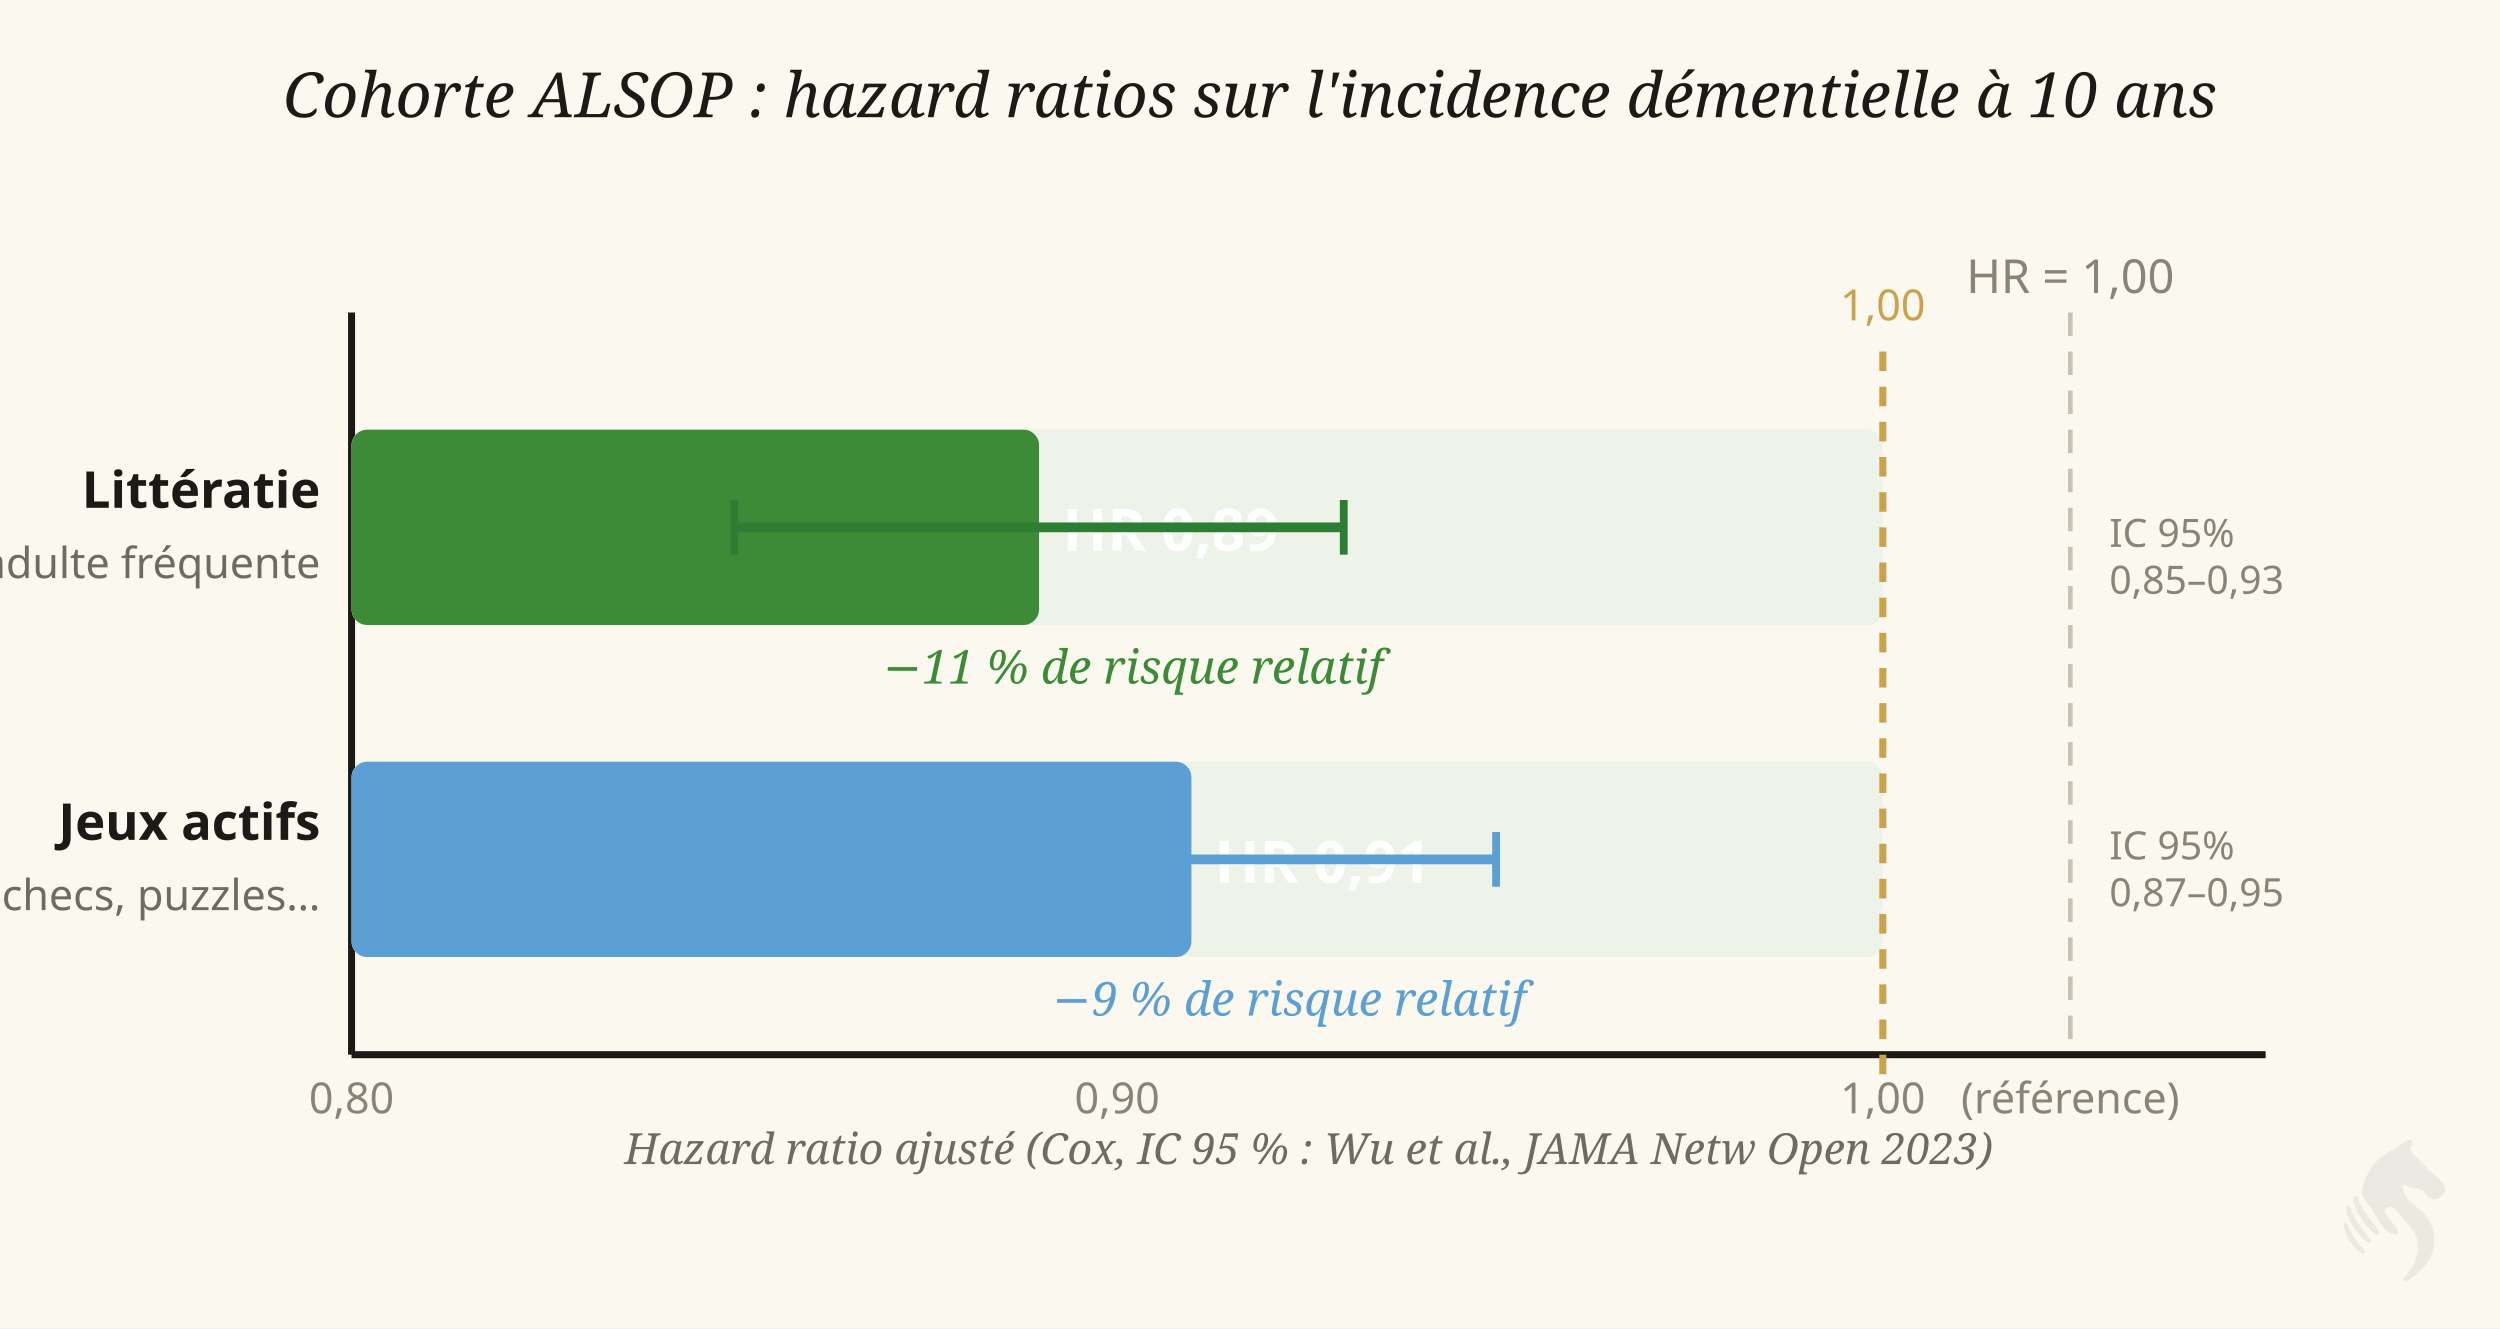
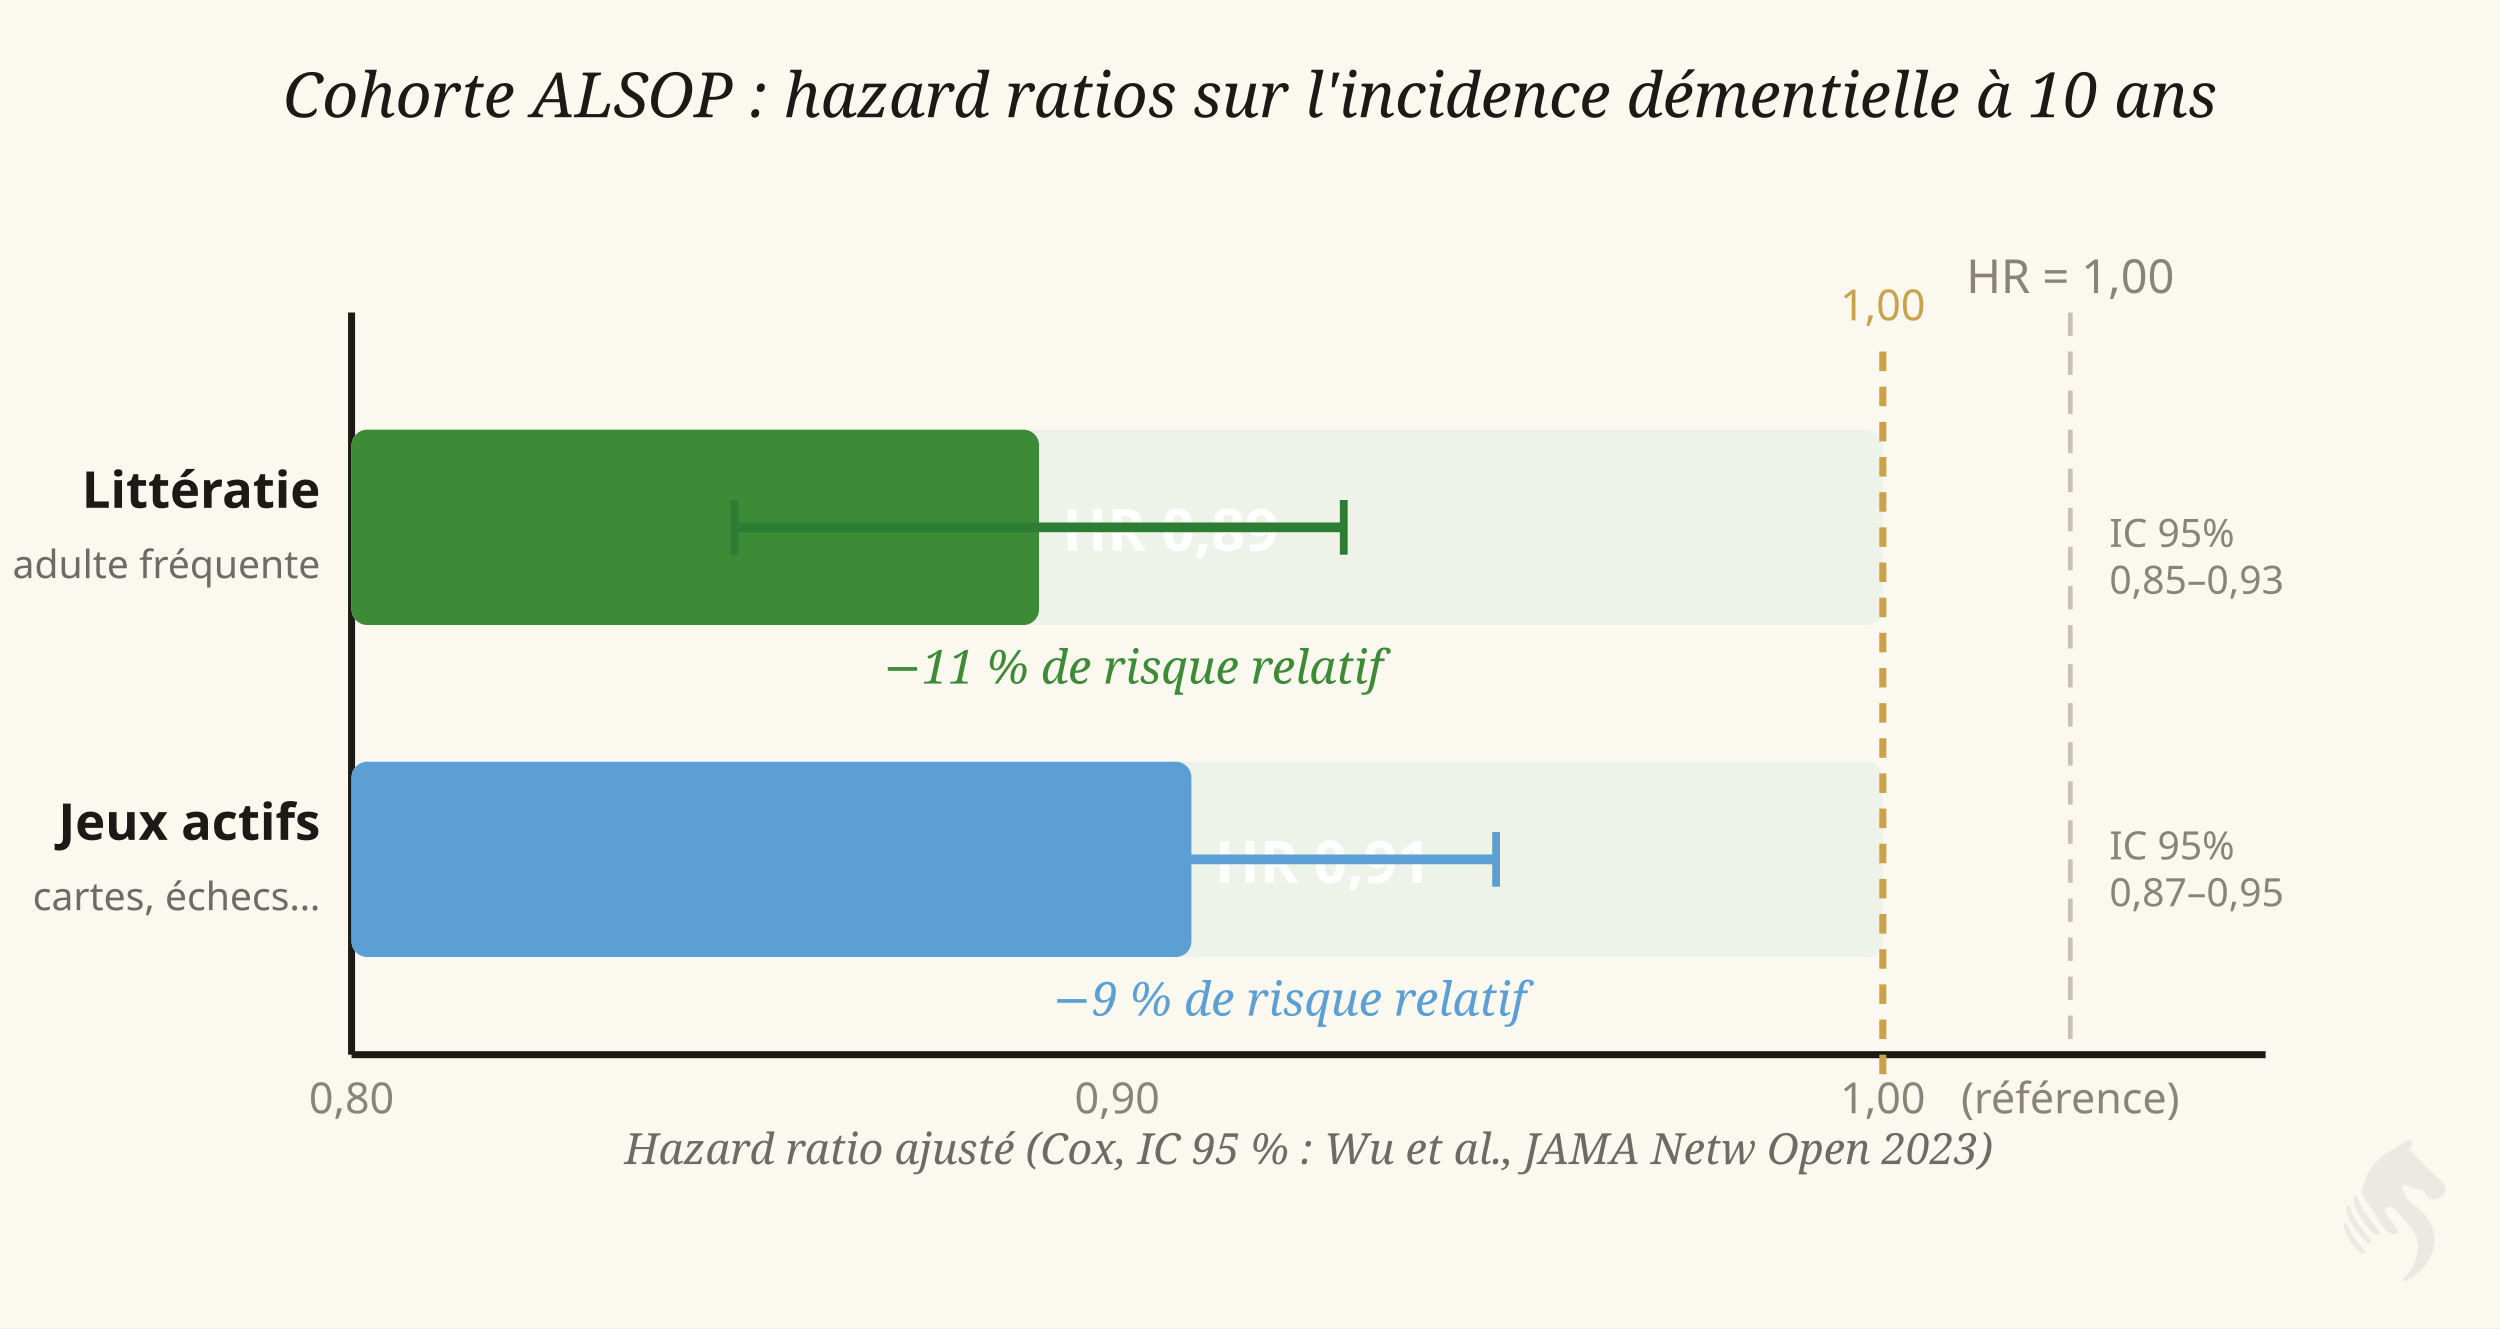
<svg xmlns="http://www.w3.org/2000/svg" width="640" height="340" viewBox="0 0 640 340" role="img" aria-labelledby="alz1">
  <rect width="640" height="340" fill="#faf8ef" />
  <text x="320" y="30" text-anchor="middle" font-family="Georgia, serif" font-size="16" font-style="italic" fill="#1c1a16">Cohorte ALSOP : hazard ratios sur l'incidence démentielle à 10 ans</text>
  <line x1="90" y1="270" x2="580" y2="270" stroke="#1c1a16" stroke-width="1.8" />
  <line x1="90" y1="80" x2="90" y2="270" stroke="#1c1a16" stroke-width="1.8" />
  <line x1="530" y1="80" x2="530" y2="270" stroke="#c9c2b4" stroke-width="1.2" stroke-dasharray="6 4" />
  <text x="530" y="75" text-anchor="middle" font-family="system-ui, sans-serif" font-size="12" fill="#8a8478">HR = 1,00</text>
  <text x="530" y="285" text-anchor="middle" font-family="system-ui, sans-serif" font-size="11" fill="#8a8478">(référence)</text>
  <rect x="90" y="110" width="392" height="50" rx="4" fill="#eef3e9" stroke="none" />
  <rect x="90" y="110" width="176" height="50" rx="4" fill="#3d8b37" />
  <text x="82" y="130" text-anchor="end" font-family="system-ui, sans-serif" font-size="13" font-weight="700" fill="#1c1a16">Littératie</text>
-   <text x="82" y="148" text-anchor="end" font-family="system-ui, sans-serif" font-size="11" fill="#6e6a64">adulte fréquente</text>
+   <text x="82" y="148" text-anchor="end" font-family="system-ui, sans-serif" font-size="10" fill="#6e6a64">adulte fréquente</text>
  <text x="272" y="141" font-family="system-ui, sans-serif" font-size="15" font-weight="800" fill="#fff">HR 0,89</text>
  <text x="290" y="175" text-anchor="middle" font-family="Georgia, serif" font-size="12" font-style="italic" fill="#3d8b37">−11 % de risque relatif</text>
  <rect x="90" y="195" width="392" height="50" rx="4" fill="#eef3e9" stroke="none" />
  <rect x="90" y="195" width="215" height="50" rx="4" fill="#5b9fd4" />
  <text x="82" y="215" text-anchor="end" font-family="system-ui, sans-serif" font-size="13" font-weight="700" fill="#1c1a16">Jeux actifs</text>
-   <text x="82" y="233" text-anchor="end" font-family="system-ui, sans-serif" font-size="11" fill="#6e6a64">cartes, échecs, puzzles…</text>
+   <text x="82" y="233" text-anchor="end" font-family="system-ui, sans-serif" font-size="10" fill="#6e6a64">cartes, échecs…</text>
  <text x="311" y="226" font-family="system-ui, sans-serif" font-size="15" font-weight="800" fill="#fff">HR 0,91</text>
  <text x="330" y="260" text-anchor="middle" font-family="Georgia, serif" font-size="12" font-style="italic" fill="#5b9fd4">−9 % de risque relatif</text>
  <line x1="482" y1="90" x2="482" y2="275" stroke="#c9a24b" stroke-width="1.8" stroke-dasharray="5 4" />
  <text x="482" y="82" text-anchor="middle" font-family="system-ui, sans-serif" font-size="11" fill="#c9a24b">1,00</text>
  <text x="90" y="285" text-anchor="middle" font-family="system-ui, sans-serif" font-size="11" fill="#8a8478">0,80</text>
  <text x="286" y="285" text-anchor="middle" font-family="system-ui, sans-serif" font-size="11" fill="#8a8478">0,90</text>
  <text x="482" y="285" text-anchor="middle" font-family="system-ui, sans-serif" font-size="11" fill="#8a8478">1,00</text>
  <text x="335" y="298" text-anchor="middle" font-family="Georgia, serif" font-size="11" font-style="italic" fill="#6e6a64">Hazard ratio ajusté (Cox, IC 95 % : Wu et al., JAMA Netw Open 2023)</text>
  <line x1="188" y1="135" x2="344" y2="135" stroke="#2e7d34" stroke-width="2.5" />
  <line x1="188" y1="128" x2="188" y2="142" stroke="#2e7d34" stroke-width="2" />
  <line x1="344" y1="128" x2="344" y2="142" stroke="#2e7d34" stroke-width="2" />
  <line x1="227" y1="220" x2="383" y2="220" stroke="#5b9fd4" stroke-width="2.5" />
  <line x1="227" y1="213" x2="227" y2="227" stroke="#5b9fd4" stroke-width="2" />
  <line x1="383" y1="213" x2="383" y2="227" stroke="#5b9fd4" stroke-width="2" />
  <text x="540" y="140" font-family="system-ui, sans-serif" font-size="10" fill="#8a8478">IC 95%</text>
  <text x="540" y="152" font-family="system-ui, sans-serif" font-size="10" fill="#8a8478">0,85–0,93</text>
  <text x="540" y="220" font-family="system-ui, sans-serif" font-size="10" fill="#8a8478">IC 95%</text>
  <text x="540" y="232" font-family="system-ui, sans-serif" font-size="10" fill="#8a8478">0,87–0,95</text>
  <g id="wm" opacity="0.07" transform="translate(600.0,291.9) scale(0.0416)" aria-hidden="true">
    <g fill="#1e1e1e" fill-rule="evenodd">
      <path d="M411.5-.5h-16a76 76 0 0 0-24.5 12q-.62-.7-1.5-1l-2 4a4 4 0 0 1-1.5-1 7 7 0 0 1-2.5 3.5 253 253 0 0 0-17 13q-1.42.93-2.5-.5-5.2 7.95-14.5 9a9.4 9.4 0 0 1-4 6q2.3.02 1.5 2A461 461 0 0 1 278.5 73q-13.2 7.95-26 16.5-1.59-1.38 0-3-2.35.35-4 2 .9.98 2 2-92.12 67.08-125.5 177a1316 1316 0 0 0-10 44 51.2 51.2 0 0 0 4.5 31q.1 3.33-2 1l4.5 11q1-2 2 0l5 10 1-1q6 10.95 13 21a651 651 0 0 1 18.5 25 3.4 3.4 0 0 1 1.5-3q21.52 33 43 66 .3 3.4-2.5 1v2a1542 1542 0 0 1 21 32q1 0 1 1a319 319 0 0 0 25 35 160 160 0 0 0 27 25 3.1 3.1 0 0 1 1-3q23.18 14.62 49 5.5 5-2.83 4-8.5-.15-4.6-1.5-9a618 618 0 0 0-55.5-73.5q3-.91 5 1.5a23.5 23.5 0 0 0-7-9q.63 2.4 2 4.5-.17 2.58-1.5.5a364 364 0 0 1-17.5-26.5 50 50 0 0 1-4.5-22.5q.9-4.71 3-9 .63 1.88 2.5 2a7 7 0 0 1 2-3q9.28-8.1 22-8a86 86 0 0 1 23 4.5 11 11 0 0 1 3 4.5q2.58-1.75 5 .5l21.5 23.5q.74 1.95.5 4 3.56 1 6 4a1094 1094 0 0 0 30 34.5l-1 1q3.7 2.7 7.5 5.5a23 23 0 0 1 2 5l5 3a22 22 0 0 0 5.5 8 11.5 11.5 0 0 0 4 4 3.9 3.9 0 0 0-2-3.5q1.7-1.12 3 .5a705 705 0 0 1 42 57.5q-.65 1.46-2 1.5a169 169 0 0 1 10 19 3.8 3.8 0 0 0-.5 4q1 2 2 0 1.4 2.05 2.5 4-.25-2.55.5-5a185 185 0 0 1 11 83q-1 2-2 0a9 9 0 0 0-1.5-4v9a2.3 2.3 0 0 0 1.5-1q.75 10.55-1 21a337 337 0 0 1-18 56l-2.5 3q-1.2-.69-1-2a36 36 0 0 0-4 7 5.2 5.2 0 0 0 3.5-4 4.3 4.3 0 0 1 0 4 350 350 0 0 1-33 52 1108 1108 0 0 1-30 35q-7.17 20.32 13.5 14.5a34 34 0 0 1 6-3 1496 1496 0 0 1 54-37 942 942 0 0 0 29-27q1.25-1.03 2 .5a11 11 0 0 0-3 4q1.35-1.65 2.5 0a29 29 0 0 1 4.5-6 40 40 0 0 0 9-10.5l6-4-1-1a25 25 0 0 1 8.5-7.5q-1.47-2.67 1-5 .22 4.17 2.5 1.5-1.94-3.13 2-4l-1-1q1.48-3.25 4-5.5a8 8 0 0 0-3-1q37.8-53.63 47.5-119 8.4-83.08-38-152a364 364 0 0 0-28-35q-1.03-1.25.5-2 3.58 2.23 2-1l-4-2a5 5 0 0 1-3-.5 484 484 0 0 0-70-58q-.7-.62-1-1.5 1.05-.43 2-1v-3a6 6 0 0 1-5-2q-.66-.1-1 .5 3.72 2.61 0 3-34.57-32.88-46-79.5.2-2.3 2-3v-4q-1.94 5.58-3.5 0-1-9 0-18 2.16-6.4 8.5-8a78 78 0 0 1 22 7.5 403 403 0 0 0 66 18l9 3q-2.45.75-5 .5-1.59 1.6 0 3a16 16 0 0 1 6.5-1 7.3 7.3 0 0 1 2 3q1.38-2.6 3.5-2-1.1-2.32-4-2.5 15.09-2.3 25.5 8.5 5.35 10.23 10 21 12.95 20.94 36.5 28.5-1.88.63-2 2.5a30 30 0 0 0 12.5 3q4.43-.1 8-2 3.2 3.87 5.5-1 1.2.69 1 2a39 39 0 0 0 4.5-2l1 1q.69-1.87-1.5-2.5a12 12 0 0 0 7-3q1.88-1.1 3 .5 2.22-3.62 6-2a8.7 8.7 0 0 1 3-4 41 41 0 0 1 12-6.5l-2-1 5.5-3.5q.62.7 1.5 1 1.82-1.15 0-2.5 1.42-.93 2.5.5a5.8 5.8 0 0 1 .5-4 39 39 0 0 1 6-4.5q-1.55-2.25.5-4.5 3.25-3.5 5-8 1.38-.64 2.5-1-.8-1.05-2-1.5 1.85-5.82 3-11.5v-10h-1q-.85 6-2.5 12-.16-4.46.5-9a63 63 0 0 0-12.5-31 478 478 0 0 0-45.5-44.5q3.06.72 6 2.5-3.15-3.9-7-7.5l1-1q-1.4-1.05-2 .5 1.77 2.4-.5 4a781 781 0 0 1-67.5-65.5l1-.5a29 29 0 0 0 7 6 93 93 0 0 0-14-15 24.5 24.5 0 0 0-9-9.5l1-1a44 44 0 0 0-7-4.5q1.44 2.2 3.5 4 1 1.5 0 3l-72-76q-5.34-7.85 1.5-14.5 1.98-.8 2 1.5a69 69 0 0 1 6-3.5q-1.95-1.94 0-3.5a31 31 0 0 0 6-12q2.05.24 4-.5a79 79 0 0 0-1.5-17.5 94 94 0 0 0-5-10l-1 1a87 87 0 0 0-5.5-3" />
      <path d="M325.5 44.5q-3.85 1.03-7 3.5a4.2 4.2 0 0 1-4.5-.5q-2.75 2.49-3.5 6-6.97 2.94-14 6-6.75 3.75-13.5 8-.62-.7-1.5-1a37.6 37.6 0 0 1-17 10.5 263 263 0 0 0-12 9.5q-1.59 1.62 0 3 12.8-8.55 26-16.5A461 461 0 0 0 327 46.5q.8-1.98-1.5-2m148 86-21-24a209 209 0 0 1-21-21.5l-8.5-8.5q-4.8-3.3-6-9-9.1-4.3-11.5-13a13 13 0 0 0 3-6q-.02-2.3-2-1.5-6.84 6.65-1.5 14.5l72 76q1-1.5 0-3a20 20 0 0 1-3.5-4m89 86a198 198 0 0 0-17.5-15q.4-2.17-.5-4-3.63-1.2-7-3a26 26 0 0 0-6-6 430 430 0 0 1-27-27.5 2.4 2.4 0 0 0-2-.5 29 29 0 0 1-7-6l-1 .5a781 781 0 0 0 67.5 65.5q2.27-1.6.5-4m-314-128a247 247 0 0 0-42 35.5 14.5 14.5 0 0 1-5 4l1 1a9.3 9.3 0 0 1-6 2.5 76 76 0 0 1-16 20q.3.88 1 1.5a9.4 9.4 0 0 0-5.5 6.5q-1-2-2 0-.93 1.42.5 2.5a25 25 0 0 0-6.5 8.5q-1.6 1.05-3.5 1.5 1.21.45 2 1.5a43 43 0 0 0-7 10 352 352 0 0 0-19.5 37 2.9 2.9 0 0 1-2.5 1 3.3 3.3 0 0 0 2 1.5 47 47 0 0 1-3.5 5.5l-12 34q-.98-1.8-1.5 0 1.4 1.9.5 4a33 33 0 0 1-3.5 5.5q.78.84 1 2a212 212 0 0 0-10 49.5 36 36 0 0 0 7 20q2.1 2.33 2-1a51.2 51.2 0 0 1-4.5-31 1316 1316 0 0 1 10-44q33.38-109.92 125.5-177-1.1-1.02-2-2m376 206q-.5-10.25-5-19.5 1.5-4.37-1.5-.5l-6.5-11q-5.55-3.6-7.5-10l-1 1q-3.75-5.75-9.5-9.5l1-1a850 850 0 0 0-9-7q1.14-2.04-1.5-3.5-1.08 1.43-2.5.5-2.84-1.65-2-4a5 5 0 0 0-3-.5 5 5 0 0 0-.5-3l-1 1a7 7 0 0 0-4.5-3 21 21 0 0 0-6-2.5 478 478 0 0 1 45.5 44.5 63 63 0 0 1 12.5 31q-.66 4.54-.5 9 1.65-6 2.5-12m-259 3v-1q-2.22-5.79 1-11.5l-2-2a67 67 0 0 0 1.5-5.5q.93 7.1 3.5 1-2.43-3.37 2-4a4.3 4.3 0 0 1 2.5 3q.45-1.21 1.5-2 2.3.75 4 2a326 326 0 0 1 28 10.5q11.4 3.22 23 6 1.05 1.6 1.5 3.5 1-4 2 0 1.08-1.43 2.5-.5-1.81 1.35 0 2.5 3.25-.47 7-2 1.85.03 3 1 5.83.22 11 2h5q2.55.25 5-.5l-9-3a403 403 0 0 1-66-18 78 78 0 0 0-22-7.5q-6.34 1.6-8.5 8-1 9 0 18 1.56 5.58 3.5 0m109 6a4.7 4.7 0 0 1 4 3q3.6-3.98 6 1l1-2 4 2a65 65 0 0 1 7.5 10q1.1 3.55 2.5 7-1.77 2.95 2 4 13.35 23.91 39 33 .12-1.87 2-2.5-23.55-7.56-36.5-28.5a305 305 0 0 0-10-21q-10.41-10.8-25.5-8.5 2.9.18 4 2.5m-410 86a9 9 0 0 0 1.5-4 310 310 0 0 0 37.5 86q-1.1 1.02-2 2a40 40 0 0 0 8.5 12 139 139 0 0 0 15 21q2.31 2.97 1.5 6 5.9 1.14 7.5 7 5.7 2.47 5 8 3.8 1.06 6.5 4 20.24 25.5 46 45.5a39 39 0 0 0 20 5 46 46 0 0 1 9-7.5 818 818 0 0 1-10-21.5q1.43-1.08.5-2.5a27 27 0 0 1-3.5-2 185 185 0 0 0-16-23.5q1.43-1.08.5-2.5a13.3 13.3 0 0 1-5.5-5 617 617 0 0 0-22.5-29v-4l-1 1a13 13 0 0 1-4.5-6 11.5 11.5 0 0 1-4-4q-.03 2.3-2 1.5A471 471 0 0 1 97 390.5q-1.8-3.04-.5-6 1.02.54 2 1a9 9 0 0 0-2-4.5q3.83-2.28-1-2.5a597 597 0 0 1-7-18.5l2-1a3.3 3.3 0 0 1-2-3.5 3.1 3.1 0 0 1-3-1q-7.35-19.46-24-8 1.03 2.34-.5 5a97 97 0 0 0 3.5 38" />
      <path d="M365.5 301.5q-1.8.7-2 3 11.43 46.62 46 79.5 3.72-.39 0-3 .34-.6 1-.5-2.4-2.22-5-4.5l2-2q-2.45-.75-5-.5a8.4 8.4 0 0 0-.5-4q-1.72 1.44-3-1a28 28 0 0 1-3.5-6q-.5 2-1 0a143 143 0 0 1-18-31q-6.22-11.64-9-27a7 7 0 0 0-2-3m-211 174a45 45 0 0 1-9.5-15q-1 2-2 0a41 41 0 0 0-6-9l-1-5-1 1a989 989 0 0 1-17.5-25.5q.7-.62 1-1.5a7.7 7.7 0 0 1-5-6 163 163 0 0 1-15-29q-.98-.46-2-1-1.3 2.96.5 6a471 471 0 0 0 55.5 86.5q1.97.8 2-1.5m-90-86q-2.05 2.77 1.5 4 3.6 16.25 9.5 30.5-2.48 3.62 2 3.5 3.65 9.3 8 18.5l-1 1a11.4 11.4 0 0 1 6 8q-.7.62-1 1.5a10.5 10.5 0 0 1 3.5 5l1-1a62 62 0 0 0 7.5 13q.9-.98 2-2a310 310 0 0 1-37.5-86 9 9 0 0 1-1.5 4m48 210a3.9 3.9 0 0 0-2-3.5q1.7-1.12 3 .5a127 127 0 0 0 39 32q11.3 4.6 8.5-7a147 147 0 0 0-17-32 1467 1467 0 0 0-40-51 554 554 0 0 1-48.5-75l1-1q.84 5.22 6 5a51.6 51.6 0 0 1-11.5-27l-1 2a159 159 0 0 0-11-31 14.3 14.3 0 0 0-10.5-8q-3.2.01-6 1.5-2.85 3.45-6 6.5-.87 16.85 3 33.5a3.6 3.6 0 0 1-2 2q1.38.56 2.5 1.5 3.15 9.81 6.5 19.5-1.21.45-2 1.5a29 29 0 0 0 5.5 7A256 256 0 0 0 55.5 525l-2 1a6.4 6.4 0 0 0 4 1.5 332 332 0 0 0 38.5 53l3.5 5.5-1 1q1.9 1.67 3.5.5a36 36 0 0 0 10.5 12m303-214q-.95.57-2 1 .3.88 1 1.5a484 484 0 0 1 70 58q1.42.72 3 .5a43 43 0 0 0-10-12.5l1-1q-2.66 1.47-5-1a36 36 0 0 0-10-10q1.81-1.35 0-2.5a8 8 0 0 1-3.5 0q-4.57-5.7-10-8a13 13 0 0 0-6.5-5.5 11.5 11.5 0 0 1-3.5-4.5q-.62.7-1.5 1a17.7 17.7 0 0 0-8-5.5q-2.84-1.65-2-4-7.47-2.25-13-7.5m-254 24a526 526 0 0 1 23.5 37 55 55 0 0 1 9 15l1-1a65 65 0 0 0 8.5 13q2.8 2.4 2.5-1-21.48-33-43-66a3.4 3.4 0 0 0-1.5 3m111 63q.16-.93 1-1.5a7 7 0 0 1-3.5-2.5 17.5 17.5 0 0 0-5.5-8q3.7-4.18-2.5-5a41 41 0 0 1-7.5-18.5l2-3a7.2 7.2 0 0 1-2-4.5 3.1 3.1 0 0 0 3-1 37 37 0 0 0-1-7q-1.87-.12-2.5-2a36 36 0 0 0-3 9 50 50 0 0 0 4.5 22.5 364 364 0 0 0 17.5 26.5q1.33 2.08 1.5-.5-1.37-2.1-2-4.5m-272 45v19q2.55 12.15 7 24 15.37 37.49 37 68a54 54 0 0 0 9 12.5q-1.58 2.58 2 3l-1 1 5.5 4.5a82 82 0 0 0 9 12q6.5 6.26 12.5 13 9.5 6.75 17.5 15l1-1q4.56 3.52 9 7l1-2a89 89 0 0 0 13.5 3.5q13.85-4.6 6.5-17.5-1.73 1.44-3-1a307 307 0 0 1-13.5-16 16 16 0 0 0-6-5.5q1.43-1.08.5-2.5a27.2 27.2 0 0 1-12.5-15 3.1 3.1 0 0 1-3-1q-7.5-10.25-15.5-20-.93-1.42.5-2.5a16 16 0 0 1-6-5.5 880 880 0 0 1-19-29.5q.7-.62 1-1.5a8 8 0 0 1-4-4 94 94 0 0 1-12.5-26l-1 1q-3.8-4.62-1.5-10a3.1 3.1 0 0 1-3-1 198 198 0 0 1-7-15.5l1-1a55 55 0 0 1-9-11q-2.85-1.46-6-2l3-1a22 22 0 0 0-9 2 11.4 11.4 0 0 0-4 6.5m277 51a48 48 0 0 0 12 5q-.57 3.66 2 2a5.3 5.3 0 0 1 3.5 3l1-2a45 45 0 0 0 26 0q.45 1.21 1.5 2 1.27-3.4 4-2 1.81-1.15 0-2.5l3-1.5a21 21 0 0 0 3.5-4q1.4-8.23-1.5-16 .3-.88 1-1.5-5.22-1.95-4-7a193 193 0 0 1-18-23.5 16 16 0 0 0-3.5-3q-4.05-7.43-9-12a284 284 0 0 0-14-17q-.75-1.58.5-3a19 19 0 0 1-6-4 4.35 4.35 0 0 0-5-1.5 618 618 0 0 1 55.5 73.5q1.35 4.4 1.5 9 1 5.67-4 8.5-25.82 9.12-49-5.5a3.1 3.1 0 0 0-1 3m115-56a264 264 0 0 1 16 22q-1.7 3.04 1.5 1a494 494 0 0 1 16.5 23l7 10q1.35-.04 2-1.5a705 705 0 0 0-42-57.5q-1.3-1.62-3-.5a3.9 3.9 0 0 1 2 3.5" />
      <path d="M112.5 599.5q7 9.5 16 17 2 0 2 2 6.9 3.77 11 8.5l13 5.5a5.7 5.7 0 0 0 6 0q2.07 3.94 4 0-3.37-1.23-.5-3 .22-6.86.5-13.5l-3-3.5 3-2.5q-4.58-.9-7.5-4.5a79 79 0 0 0-10.5-16.5q2.67 1.47 5-1a12 12 0 0 1-8.5-3.5 92 92 0 0 0-17.5-23.5l2-1-6.5-4.5a2294 2294 0 0 1-34.5-47q-1 0-1-1-5.27-4.75-4-11.5-2.25-3.25-3.5.5A227 227 0 0 1 61.5 469q.84-.57 1-1.5-5.16.22-6-5l-1 1a554 554 0 0 0 48.5 75 1467 1467 0 0 1 40 51q10.5 14.98 17 32 2.8 11.6-8.5 7a127 127 0 0 1-39-32q-1.3-1.62-3-.5a3.9 3.9 0 0 1 2 3.5m335-4a3349 3349 0 0 1 7.5 35q2.3 19.53.5 39a9 9 0 0 1 1.5 4q1 2 2 0a185 185 0 0 0-11-83q-.75 2.45-.5 5m44-147q1.58 3.23-2 1-1.53.75-.5 2a364 364 0 0 1 28 35q46.4 68.92 38 152-9.7 65.37-47.5 119 1.46.15 3 1a12 12 0 0 0 3.5-6q1.58 1.52 3.5.5-1.16-8.12 7-11-1.6-1.75 1-2.5-.12-8.5 6-14-.81-.1-1-1a3.1 3.1 0 0 1 3-1 5.4 5.4 0 0 1 3-5.5q-1.2-.45-2-1.5a67 67 0 0 0 4.5-10l1 2a9 9 0 0 1 2.5-5l-1-2a6.3 6.3 0 0 1 4-.5 6.5 6.5 0 0 0-3-3 225 225 0 0 1 11-24.5q-.53-1.8-1.5 0-.3-4.51 1-9l1 1a67 67 0 0 0 1.5-13q7.4-.7 1-5a232 232 0 0 0 2-53l.5-5q.57.84 1.5 1a8 8 0 0 0-2.5-5q-6.56-49.08-31.5-89 2.03-1.77-.5-3l-1 1a696 696 0 0 1-17.5-26q-2.18-1.53-1-3.5-3.93-.91-5-4.5-1.26-.5-1-2a69 69 0 0 0-6.5-5q-.69-1.87 1.5-2.5a14 14 0 0 0-4-2.5m-36 230a273 273 0 0 1-13.5 57q-1.4.82-2.5 2 2.69 6.4-4 8.5l2 1a30 30 0 0 0-3 8.5q-.2 1.31 1 2l2.5-3a337 337 0 0 0 18-56 89 89 0 0 0 1-21q-.57.84-1.5 1m-25 84a185 185 0 0 1-24 38l-2.5 6a25 25 0 0 0-6.5 7q-13.95 16.7-28.5 33-1.16 4.05-3.5 7.5-1.35 4.25-1 8a16 16 0 0 1 6 5.5h14a20 20 0 0 1 10-3.5q1.71-1.12 0-2.5a81 81 0 0 0 18.5-12q.62.7 1.5 1a71 71 0 0 1 2-4q1-2 2 0 1.7-4.54 4.5-1a38 38 0 0 1 4.5-6.5 189 189 0 0 0 30.5-23.5q4.55 3.9 4-3a4.6 4.6 0 0 1 4.5-2v-3a5 5 0 0 0 3-.5 41 41 0 0 1 3-5.5 11 11 0 0 1 3-4q-.75-1.53-2-.5a942 942 0 0 1-29 27 1496 1496 0 0 0-54 37 34 34 0 0 0-6 3q-20.67 5.82-13.5-14.5a1108 1108 0 0 0 30-35 350 350 0 0 0 33-52 4.3 4.3 0 0 0 0-4 5.2 5.2 0 0 1-3.5 4" />
    </g>
  </g>
</svg>
